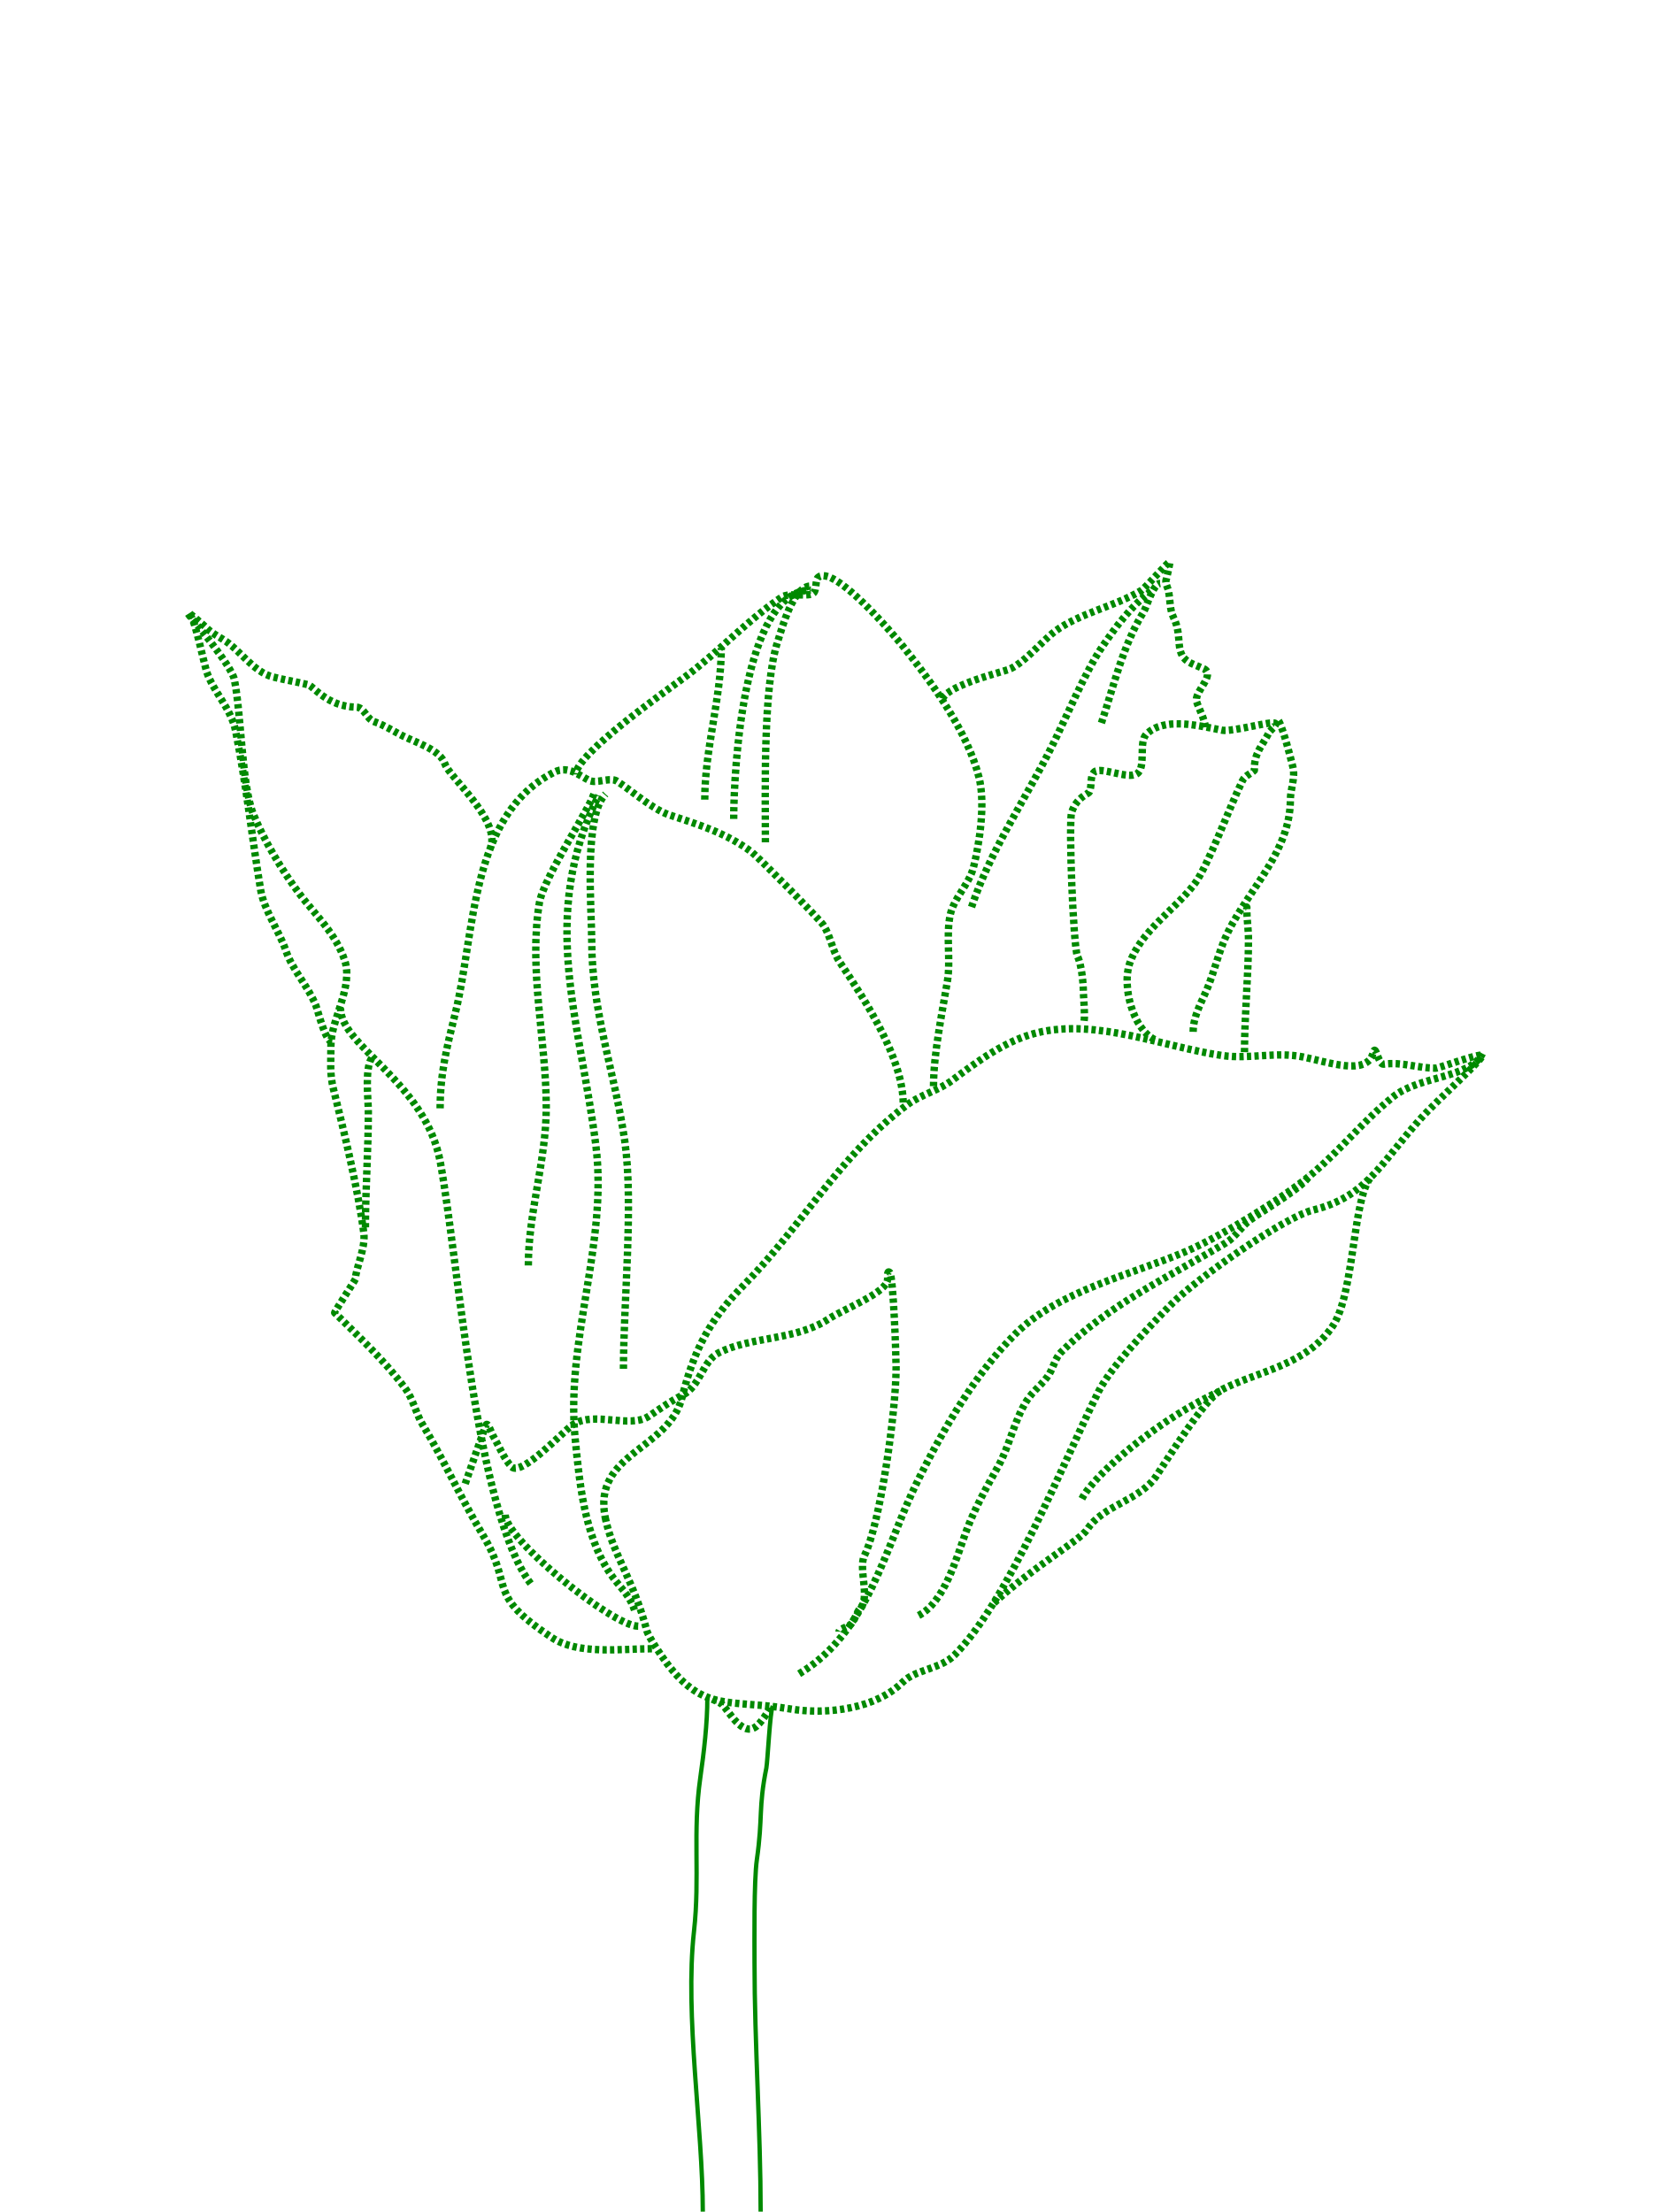
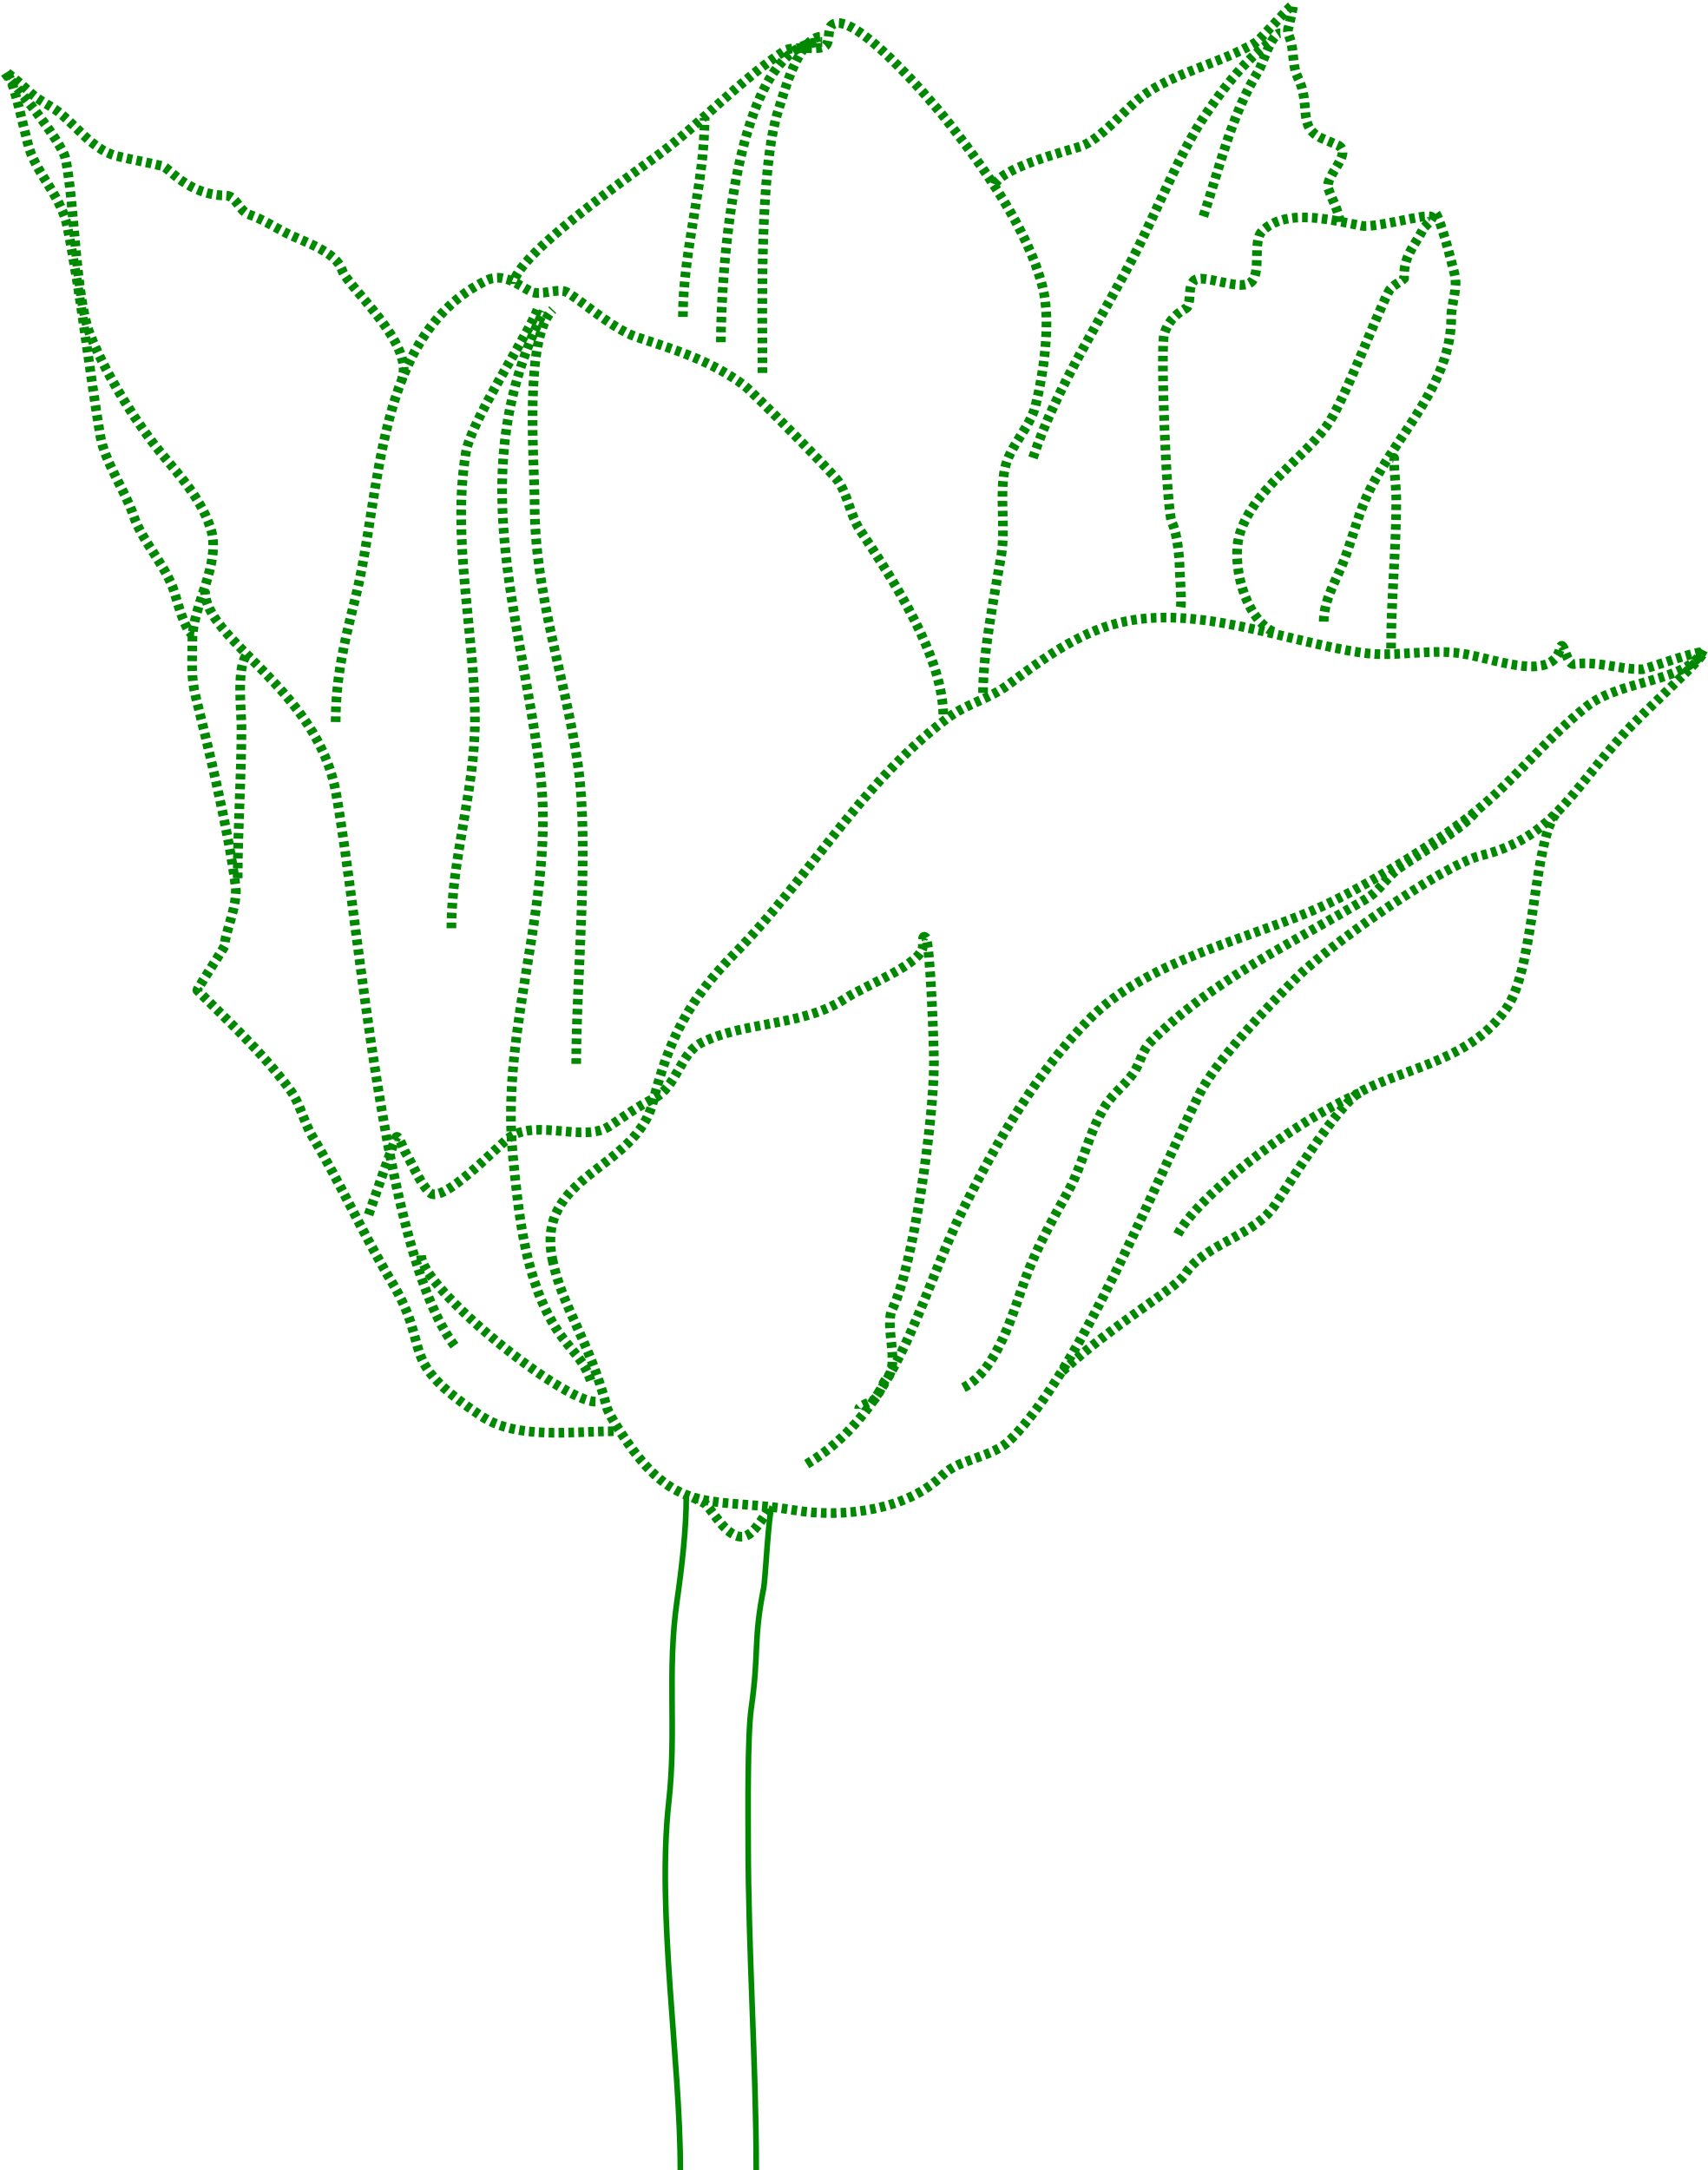
- <svg xmlns="http://www.w3.org/2000/svg" xmlns:ns1="http://taptrix.com/inkpad/svg_extensions" viewBox="0,0,1536,2056" width="1536pt" height="2056pt" version="1.1">
-   <defs />
-   <g id="Layer" ns1:layerName="tulipe">
-     <path d="M653.158+2055.65C653.158+1977.67+636.261+1873.51+644.978+1795.06C650.608+1744.39+643.585+1703.15+650.821+1652.49C654.29+1628.21+657.384+1601.82+657.384+1578.11" opacity="1" stroke-linejoin="round" stroke-width="4" fill="none" stroke="#008900" />
-     <path d="M706.913+2055.65C706.913+1981.03+701.22+1899.28+701.22+1824.33C701.22+1804.28+700.579+1748.25+703.407+1728.45C709.093+1688.65+704.689+1680.98+712.22+1643.33C713.384+1637.5+715.659+1590.01+718.143+1585.84" opacity="1" stroke-linejoin="round" stroke-width="4" fill="none" stroke="#008900" />
-     <path stroke-linejoin="round" stroke-width="6.856" stroke-dasharray="4,3" stroke="#008900" d="M562.497+1410.6C569.214+1444.18+588.527+1467.7+601.122+1515.56C602.736+1521.69+615.44+1540.25+619.594+1545.78C654.274+1592.02+678.571+1579.13+733.666+1588.31C769.26+1594.24+814.418+1588.01+839.02+1563.41C850.433+1552+874.147+1551.27+886.907+1538.51C937.196+1488.22+988.566+1358.18+1020.99+1293.32C1032.77+1269.76+1071+1229.91+1089.95+1210.95C1111.72+1189.18+1192.58+1131.66+1220.21+1124.76C1270.12+1112.28+1282.95+1081.42+1320.12+1039.91C1336.6+1021.52+1379.68+983.497+1377.28+981.092C1374.89+978.706+1337.41+992.833+1334.37+992.833C1317.42+992.833+1302.47+986.77+1286.05+989.117C1280.61+989.893+1278.62+969.293+1276.14+978.585C1270.28+1000.55+1234.99+987.205+1210.47+982.302C1185.96+977.399+1160.75+984.639+1135.92+981.092C1082.71+973.49+1018.88+946.184+963.528+960.021C934.196+967.355+908.642+986.34+884.992+1004.08C872.22+1013.66+855.716+1017.42+842.851+1027.06C780.206+1074.05+745.544+1139.39+690.966+1194.8C660.211+1226.03+645.146+1253.81+633.868+1298.92C621.593+1348.03+550.441+1350.32+562.497+1410.6Z" fill="none" opacity="1" />
-     <path stroke-linejoin="round" stroke-width="6.856" stroke-dasharray="4,3" stroke="#008900" d="M923.78+1489.93C960.302+1456.26+1004.08+1431.5+1010.52+1421.45C1024.79+1399.19+1059.38+1394.73+1074.63+1371.86C1085.82+1355.07+1119.97+1299.38+1135.92+1291.41C1170.6+1274.07+1214.47+1268.68+1238.77+1232.23C1259.17+1201.63+1257.07+1111.02+1274.9+1093.19" fill="none" opacity="1" />
-     <path stroke-linejoin="round" stroke-width="6.856" stroke-dasharray="4,3" stroke="#008900" d="M1072.95+966.195C1052.76+956.101+1042.74+916.809+1049.69+895.956C1059.94+865.207+1091.85+845.974+1110.44+821.185C1122.72+804.817+1143.88+747.289+1154.84+725.383C1157.06+720.934+1162.71+719.067+1165.74+716.037C1165.92+715.853+1165.74+715.518+1165.74+715.258C1165.74+699.078+1173.07+693.589+1179.76+680.209C1180.16+679.416+1186.89+674.093+1185.21+672.42C1182.3+669.504+1145.39+680.656+1135.37+678.651C1112.03+673.984+1081.32+666.49+1065.27+682.546C1057.95+689.865+1065.47+713.303+1056.7+719.152C1048.29+724.76+1022.51+712.066+1016.98+717.595C1012.46+722.108+1015.22+730.449+1012.3+736.288C1011.52+737.85+1000.61+740.992+995.948+754.981C992.984+763.87+997.495+881.137+1001.4+888.946C1005.1+896.34+1006.85+913.704+1006.85+922.438C1006.85+924.728+1009.08+950.477+1006.85+950.477" fill="none" opacity="1" />
-     <path stroke-linejoin="round" stroke-width="6.856" stroke-dasharray="4,3" stroke="#008900" d="M1108.88+959.045C1108.88+943.144+1118.36+928.852+1123.68+914.649C1129.77+898.422+1133.85+881.08+1141.6+865.58C1161.59+825.591+1199.23+790.757+1199.23+743.297C1199.23+733.638+1204.07+722.911+1201.57+712.922C1199.81+705.868+1190.48+668.526+1186.77+668.526" fill="none" opacity="1" />
-     <path stroke-linejoin="round" stroke-width="6.856" stroke-dasharray="4,3" stroke="#008900" d="M1156.58+977.966C1156.58+943.804+1160.29+906.766+1160.29+873.369C1160.29+863.417+1158.73+854.303+1158.73+844.551C1158.73+843.512+1159.17+842.993+1157.95+842.993" fill="none" opacity="1" />
-     <path stroke-linejoin="round" stroke-width="6.856" stroke-dasharray="4,3" stroke="#008900" d="M605.877+1532.45C576.696+1532.45+537.403+1538.47+512.648+1521.97C450.372+1480.45+478.709+1476.67+448.553+1426.41C428.429+1392.87+412.58+1357.13+392.616+1323.85C386.027+1312.87+384.233+1300.64+376.301+1290.06C356.199+1263.26+333.199+1242.3+311.04+1220.14C310.586+1219.68+330.343+1189.5+330.343+1188.79C330.343+1179.66+339.932+1160.02+338.134+1146.24C332.872+1105.9+319.322+1050.01+309.964+1012.58C306.272+997.812+307.544+987.335+307.544+971.914C307.544+947.349+328.626+917.456+320.363+892.669C311.981+867.522+293.161+850.573+278.41+830.905C262.73+809.998+245.224+781.154+235.292+756.322C224.691+729.822+224.366+664.402+217.811+631.628C215.171+618.428+177.249+573.664+176.977+573.324C167.616+561.657+189.959+581.633+192.173+583.848C196.349+588.023+202.236+591.284+207.323+594.336C222.801+603.623+235.192+624.611+253.937+629.297C264.053+631.826+276.278+633.895+286.65+636.488C290.648+637.488+304.665+656.96+330.851+657.266C338.951+657.36+340.186+668.254+348.065+670.88C356.621+673.733+366.793+680.244+374.268+683.982C386.741+690.219+409.103+696.772+413.574+710.186C417.476+721.894+464.548+761.746+456.17+786.881" fill="none" opacity="1" />
-     <path stroke-linejoin="round" stroke-width="6.856" stroke-dasharray="4,3" stroke="#008900" d="M308.71+968.418C302.37+968.418+295.808+940.243+293.56+934.623C286.18+916.174+271.656+901.541+265.591+883.346C259.998+866.568+245.326+845.666+242.284+827.409C234.059+778.06+228.803+728.541+218.976+679.408C214.801+658.529+198.283+642.964+192.173+624.636C189.533+616.714+181.358+576.529+177.023+572.194" fill="none" opacity="1" />
-     <path stroke-linejoin="round" stroke-width="6.856" stroke-dasharray="4,3" stroke="#008900" d="M593.058+1511.48C569.383+1511.48+469.53+1430.85+469.53+1407.76" fill="none" opacity="1" />
-     <path stroke-linejoin="round" stroke-width="6.856" stroke-dasharray="4,3" stroke="#008900" d="M493.141+1471.86C442.118+1403.82+426.258+1173.62+409.235+1080.29C395.696+1006.07+316.453+972.359+316.453+937.166" fill="none" opacity="1" />
-     <path stroke-linejoin="round" stroke-width="6.856" stroke-dasharray="4,3" stroke="#008900" d="M339.624+1140.76C339.624+1105.25+342.323+1069.3+342.323+1033.33C342.323+1022.31+338.376+990.179+346.6+981.956" fill="none" opacity="1" />
-     <path stroke-linejoin="round" stroke-width="6.856" stroke-dasharray="4,3" stroke="#008900" d="M409.035+1030.16C409.035+998.094+415.326+972.97+423.126+941.773C441.696+867.491+436.681+756.94+515.356+717.602C527.996+711.282+538.598+720.896+547.38+725.288C553.837+728.516+564.814+722.986+571.719+725.288C577.682+727.275+604.757+751.672+621.677+757.312C648.629+766.296+674.702+774.023+698.536+791.898C704.024+796.015+761.236+853.925+765.146+859.79C772.126+870.259+773.485+883.827+780.518+894.376C805.197+931.394+839.443+984.322+839.443+1026.32" fill="none" opacity="1" />
-     <path stroke-linejoin="round" stroke-width="6.856" stroke-dasharray="4,3" stroke="#008900" d="M867.569+1009.52C867.569+979.814+875.601+941.309+880.434+912.31C883.782+892.226+879.016+870.722+882.996+850.823C886.178+834.912+900.799+821.884+904.773+805.989C910.455+783.261+915.882+746.668+909.897+722.726C899.529+681.252+867.509+636.115+839.443+601.033C832.478+592.326+774.079+522.928+760.022+536.984C757.679+539.327+759.025+548.229+756.18+551.075C751.942+555.312+733.378+550.477+726.717+554.918C694.57+576.349+669.151+604.818+638.33+627.933C620.076+641.623+535.164+700.713+535.164+719.856" fill="none" opacity="1" />
-     <path stroke-linejoin="round" stroke-width="6.856" stroke-dasharray="4,3" stroke="#008900" d="M681.883+761.155C681.883+717.872+690.432+548.513+753.618+548.513" fill="none" opacity="1" />
-     <path stroke-linejoin="round" stroke-width="6.856" stroke-dasharray="4,3" stroke="#008900" d="M711.345+782.931C711.345+737.153+708.962+637.647+722.874+595.909C726.499+585.033+736.773+544.67+753.618+544.67" fill="none" opacity="1" />
-     <path stroke-linejoin="round" stroke-width="6.856" stroke-dasharray="4,3" stroke="#008900" d="M654.982+743.221C654.982+695.687+670.354+649.245+670.354+602.314" fill="none" opacity="1" />
-     <path stroke-linejoin="round" stroke-width="6.856" stroke-dasharray="4,3" stroke="#008900" d="M589.653+1496.44C584.658+1481.45+575.166+1474.7+566.595+1461.85C543.055+1426.54+538.673+1378.62+534.571+1337.59C525.354+1245.43+565.201+1156.07+553.785+1064.75C539.26+948.545+500.025+852.02+556.347+739.378" fill="none" opacity="1" />
-     <path stroke-linejoin="round" stroke-width="6.856" stroke-dasharray="4,3" stroke="#008900" d="M491.017+1176.19C491.017+1126.52+507.67+1078.93+507.67+1028.88C507.67+967.339+490.976+901.032+501.265+839.294C505.401+814.482+552.504+745.074+552.504+735.535" fill="none" opacity="1" />
-     <path stroke-linejoin="round" stroke-width="6.856" stroke-dasharray="4,3" stroke="#008900" d="M579.405+1272.26C579.405+1211.34+588.937+1118.67+580.686+1060.9C571.704+998.032+549.942+940.45+549.942+875.162C549.942+845.634+542.147+758.702+562.752+738.097" fill="none" opacity="1" />
-     <path stroke-linejoin="round" stroke-width="6.856" stroke-dasharray="4,3" stroke="#008900" d="M1023.64+671.997C1035.05+637.79+1043.74+599.283+1062.96+568.53C1065.5+564.463+1071.76+542.319+1078.14+542.319" fill="none" opacity="1" />
-     <path stroke-linejoin="round" stroke-width="6.856" stroke-dasharray="4,3" stroke="#008900" d="M902.933+843.062C920.569+790.151+952.673+743.581+977.428+694.07C990.973+666.98+1008.56+624.182+1024.93+600.303C1036.28+583.738+1050.96+563.278+1069.74+549.595" fill="none" opacity="1" />
-     <path stroke-linejoin="round" stroke-width="6.856" stroke-dasharray="4,3" stroke="#008900" d="M1120.18+675.963C1120.18+669.863+1114.18+658.52+1112.13+652.353C1109.21+643.598+1129.84+627.669+1119.1+621.767C1118.1+621.215+1108.79+617.356+1107.3+616.669C1089.86+608.62+1100.12+592.926+1090.66+574.01C1087.18+567.034+1087.71+559.522+1086.1+549.863C1085.52+546.342+1082.34+541.561+1083.96+538.326C1084.16+537.927+1087.71+522.228+1087.18+522.228C1085.44+522.228+1064.58+546.516+1060.35+549.058C1035.5+563.965+1003.09+569.84+980.08+587.098C968.636+595.681+950.401+617.953+936.681+622.526C926.989+625.757+875.523+638.634+875.523+651.65" fill="none" opacity="1" />
-     <path stroke-linejoin="round" stroke-width="6.856" stroke-dasharray="4,3" stroke="#008900" d="M742.715+1555.71C808.127+1516.47+822.113+1437.89+853.737+1374.64C877.517+1327.08+905.986+1277.46+943.612+1239.83C983.646+1199.8+1051.13+1185.07+1102.22+1163.17C1134.75+1149.23+1191.65+1114.2+1218.52+1091.8C1245.81+1069.06+1267.37+1041.36+1295.18+1019.11C1319.04+1000.02+1366.29+1002.14+1377.74+979.234" fill="none" opacity="1" />
-     <path stroke-linejoin="round" stroke-width="6.856" stroke-dasharray="4,3" stroke="#008900" d="M853.737+1501.53C877.546+1489.62+888.969+1447.92+897.353+1424.87C905.192+1403.31+916.762+1382.53+927.752+1362.75C938.388+1343.6+942.277+1321+954.186+1301.95C960.014+1292.62+969.875+1285.93+975.333+1276.84C978.842+1270.99+981.016+1261.9+985.906+1257.01C1030.35+1212.56+1086.77+1186.72+1139.22+1155.24C1148.52+1149.67+1153.18+1140.48+1161.69+1134.09C1172.19+1126.22+1214.73+1101.67+1217.2+1091.8" fill="none" opacity="1" />
-     <path stroke-linejoin="round" stroke-width="6.856" stroke-dasharray="4,3" stroke="#008900" d="M1005.5+1393.02C1016.95+1370.13+1078.64+1317.63+1135.47+1292.31" fill="none" opacity="1" />
-     <path stroke-linejoin="round" stroke-width="6.856" stroke-dasharray="4,3" stroke="#008900" d="M432.368+1379.09C434.636+1372.29+451.156+1324.97+451.997+1324.13C453.688+1322.44+457.06+1332.57+457.886+1333.95C463.476+1343.26+468.334+1356.17+475.553+1363.39C484.694+1372.53+524.193+1329.65+532.478+1324.13C551.915+1311.17+585.246+1328.21+603.143+1316.28C614.462+1308.73+623.043+1302.4+634.55+1296.65C650.688+1288.58+653.019+1264.84+667.92+1257.39C699.156+1241.77+740.06+1245.94+769.993+1225.98C783.593+1216.92+824.955+1201.45+824.955+1188.69C824.955+1187.99+824.21+1180.09+826.918+1182.8C830.26+1186.14+832.806+1260.14+832.806+1271.13C832.806+1312.23+817.983+1416.59+803.362+1445.83C797.401+1457.76+809.087+1485.26+799.437+1494.91C795.957+1498.39+794.119+1507.61+789.622+1510.61C786.983+1512.37+779.807+1514.37+779.807+1516.5" fill="none" opacity="1" />
-     <path stroke-linejoin="round" stroke-width="6.856" stroke-dasharray="4,3" stroke="#008900" d="M662.025+1579.37C662.025+1579.37+670.08+1583.06+671.08+1584.06C677.409+1590.39+690.254+1615.43+703.22+1604.33C709.379+1599.05+716.613+1586.12+716.613+1585.84" fill="none" opacity="1" />
-   </g>
+ <svg xmlns="http://www.w3.org/2000/svg" version="1.1" id="tulipe" x="0px" y="0px" width="1209.538px" height="1536.85px" viewBox="171.269 518.8 1209.538 1536.85" enable-background="new 171.269 518.8 1209.538 1536.85" xml:space="preserve">
+   <path fill="none" stroke="#008900" stroke-width="4" stroke-linejoin="round" d="M653.158,2055.65  c0-77.979-16.897-182.14-8.181-260.59c5.631-50.67-1.393-91.91,5.844-142.57c3.469-24.279,6.562-50.67,6.562-74.38" />
+   <path fill="none" stroke="#008900" stroke-width="4" stroke-linejoin="round" d="M706.913,2055.65  c0-74.62-5.693-156.37-5.693-231.32c0-20.05-0.641-76.08,2.188-95.88c5.686-39.8,1.282-47.47,8.812-85.12  c1.164-5.83,3.439-53.319,5.923-57.489" />
+   <path fill="none" stroke="#008900" stroke-width="6.856" stroke-linejoin="round" stroke-dasharray="4,3" d="M562.497,1410.6  c6.717,33.58,26.03,57.1,38.625,104.96c1.614,6.13,14.318,24.689,18.472,30.22c34.681,46.24,58.978,33.351,114.072,42.53  c35.594,5.93,80.752-0.3,105.354-24.9c11.412-11.41,35.127-12.14,47.887-24.899c50.289-50.29,101.659-180.33,134.083-245.19  c11.78-23.56,50.01-63.41,68.96-82.37c21.77-21.77,102.63-79.29,130.26-86.189c49.91-12.48,62.74-43.34,99.91-84.851  c16.479-18.39,59.56-56.413,57.16-58.817c-2.391-2.387-39.87,11.741-42.91,11.741c-16.95,0-31.9-6.063-48.32-3.717  c-5.439,0.776-7.43-19.823-9.91-10.531c-5.859,21.965-41.149,8.619-65.67,3.717c-24.51-4.903-49.72,2.337-74.55-1.21  c-53.21-7.603-117.04-34.908-172.392-21.071c-29.332,7.334-54.887,26.319-78.536,44.059c-12.772,9.58-29.276,13.341-42.142,22.98  c-62.645,46.99-97.307,112.33-151.885,167.74c-30.755,31.229-45.82,59.01-57.098,104.12  C621.593,1348.03,550.441,1350.32,562.497,1410.6z" />
+   <path fill="none" stroke="#008900" stroke-width="6.856" stroke-linejoin="round" stroke-dasharray="4,3" d="M923.78,1489.93  c36.521-33.67,80.3-58.431,86.74-68.48c14.27-22.26,48.859-26.72,64.109-49.59c11.19-16.79,45.34-72.479,61.29-80.45  c34.68-17.34,78.55-22.729,102.851-59.18c20.399-30.6,18.3-121.21,36.13-139.04" />
+   <path fill="none" stroke="#008900" stroke-width="6.856" stroke-linejoin="round" stroke-dasharray="4,3" d="M1072.95,966.195  c-20.19-10.094-30.21-49.386-23.26-70.239c10.25-30.749,42.159-49.981,60.75-74.771c12.279-16.368,33.439-73.896,44.399-95.802  c2.22-4.449,7.87-6.316,10.9-9.347c0.18-0.184,0-0.519,0-0.778c0-16.181,7.33-21.669,14.02-35.05c0.4-0.793,7.13-6.115,5.45-7.788  c-2.91-2.916-39.82,8.235-49.84,6.23c-23.34-4.667-54.05-12.161-70.1,3.896c-7.32,7.318,0.199,30.757-8.57,36.605  c-8.41,5.608-34.19-7.086-39.721-1.557c-4.52,4.513-1.76,12.854-4.68,18.692c-0.779,1.562-11.689,4.704-16.352,18.693  c-2.964,8.889,1.547,126.156,5.452,133.965c3.699,7.395,5.449,24.758,5.449,33.492c0,2.29,2.23,28.039,0,28.039" />
+   <path fill="none" stroke="#008900" stroke-width="6.856" stroke-linejoin="round" stroke-dasharray="4,3" d="M1108.88,959.046  c0-15.901,9.48-30.193,14.8-44.396c6.091-16.227,10.17-33.569,17.92-49.069c19.99-39.988,57.63-74.822,57.63-122.282  c0-9.659,4.841-20.387,2.341-30.375c-1.761-7.055-11.091-44.396-14.8-44.396" />
+   <path fill="none" stroke="#008900" stroke-width="6.856" stroke-linejoin="round" stroke-dasharray="4,3" d="M1156.58,977.967  c0-34.162,3.71-71.2,3.71-104.598c0-9.951-1.561-19.065-1.561-28.817c0-1.039,0.44-1.559-0.779-1.559" />
+   <path fill="none" stroke="#008900" stroke-width="6.856" stroke-linejoin="round" stroke-dasharray="4,3" d="M605.877,1532.45  c-29.181,0-68.474,6.021-93.229-10.479c-62.276-41.521-33.939-45.3-64.096-95.561c-20.124-33.54-35.973-69.279-55.937-102.56  c-6.589-10.98-8.383-23.21-16.315-33.79c-20.102-26.8-43.102-47.76-65.261-69.92c-0.454-0.46,19.303-30.641,19.303-31.35  c0-9.131,9.589-28.771,7.791-42.551c-5.262-40.34-18.812-96.229-28.17-133.66c-3.691-14.768-2.42-25.244-2.42-40.666  c0-24.564,21.082-54.458,12.819-79.244c-8.382-25.147-27.202-42.097-41.953-61.765c-15.68-20.907-33.186-49.751-43.118-74.583  c-10.601-26.5-10.926-91.92-17.481-124.693c-2.64-13.2-40.562-57.965-40.834-58.305c-9.361-11.667,12.982,8.31,15.196,10.524  c4.176,4.175,10.063,7.436,15.15,10.488c15.478,9.286,27.869,30.274,46.614,34.961c10.116,2.528,22.341,4.598,32.713,7.19  c3.998,1,18.015,20.473,44.201,20.778c8.101,0.094,9.335,10.988,17.215,13.614c8.556,2.853,18.728,9.363,26.202,13.102  c12.474,6.237,34.835,12.79,39.307,26.204c3.901,11.708,50.974,51.56,42.596,76.695" />
+   <path fill="none" stroke="#008900" stroke-width="6.856" stroke-linejoin="round" stroke-dasharray="4,3" d="M308.71,968.419  c-6.34,0-12.902-28.176-15.15-33.796c-7.38-18.448-21.904-33.082-27.969-51.276c-5.593-16.778-20.265-37.681-23.307-55.938  c-8.225-49.349-13.481-98.868-23.308-148.001c-4.175-20.879-20.693-36.443-26.803-54.771c-2.64-7.922-10.815-48.107-15.15-52.442" />
+   <path fill="none" stroke="#008900" stroke-width="6.856" stroke-linejoin="round" stroke-dasharray="4,3" d="M593.058,1511.48  c-23.675,0-123.527-80.63-123.527-103.72" />
+   <path fill="none" stroke="#008900" stroke-width="6.856" stroke-linejoin="round" stroke-dasharray="4,3" d="M493.141,1471.86  c-51.022-68.04-66.883-298.24-83.905-391.569c-13.539-74.221-92.782-107.932-92.782-143.125" />
+   <path fill="none" stroke="#008900" stroke-width="6.856" stroke-linejoin="round" stroke-dasharray="4,3" d="M339.624,1140.76  c0-35.511,2.699-71.46,2.699-107.431c0-11.02-3.947-43.15,4.276-51.374" />
+   <path fill="none" stroke="#008900" stroke-width="6.856" stroke-linejoin="round" stroke-dasharray="4,3" d="M409.035,1030.16  c0-32.065,6.291-57.189,14.091-88.387c18.57-74.282,13.555-184.833,92.23-224.171c12.64-6.32,23.241,3.294,32.023,7.686  c6.457,3.229,17.435-2.302,24.339,0c5.963,1.987,33.038,26.385,49.958,32.024c26.952,8.984,53.025,16.711,76.859,34.586  c5.488,4.117,62.7,62.027,66.609,67.892c6.98,10.47,8.34,24.037,15.372,34.587c24.68,37.018,58.926,89.945,58.926,131.943" />
+   <path fill="none" stroke="#008900" stroke-width="6.856" stroke-linejoin="round" stroke-dasharray="4,3" d="M867.569,1009.52  c0-29.706,8.031-68.211,12.864-97.21c3.349-20.084-1.418-41.588,2.562-61.487c3.182-15.911,17.803-28.938,21.777-44.834  c5.682-22.728,11.108-59.32,5.124-83.263c-10.368-41.474-42.389-86.611-70.454-121.693c-6.966-8.707-65.364-78.104-79.421-64.049  c-2.344,2.343-0.997,11.245-3.843,14.091c-4.237,4.237-22.802-0.598-29.463,3.844c-32.146,21.431-57.565,49.899-88.387,73.015  c-18.254,13.689-103.166,72.78-103.166,91.923" />
+   <path fill="none" stroke="#008900" stroke-width="6.856" stroke-linejoin="round" stroke-dasharray="4,3" d="M681.883,761.155  c0-43.283,8.549-212.642,71.735-212.642" />
+   <path fill="none" stroke="#008900" stroke-width="6.856" stroke-linejoin="round" stroke-dasharray="4,3" d="M711.345,782.931  c0-45.778-2.383-145.284,11.529-187.022c3.625-10.876,13.899-51.238,30.744-51.238" />
+   <path fill="none" stroke="#008900" stroke-width="6.856" stroke-linejoin="round" stroke-dasharray="4,3" d="M654.982,743.221  c0-47.534,15.372-93.977,15.372-140.907" />
+   <path fill="none" stroke="#008900" stroke-width="6.856" stroke-linejoin="round" stroke-dasharray="4,3" d="M589.653,1496.44  c-4.995-14.99-14.487-21.74-23.059-34.59c-23.54-35.31-27.922-83.23-32.023-124.26c-9.217-92.16,30.63-181.521,19.214-272.841  c-14.525-116.204-53.76-212.729,2.562-325.371" />
+   <path fill="none" stroke="#008900" stroke-width="6.856" stroke-linejoin="round" stroke-dasharray="4,3" d="M491.017,1176.19  c0-49.67,16.653-97.26,16.653-147.31c0-61.541-16.694-127.849-6.405-189.586c4.137-24.812,51.239-94.221,51.239-103.76" />
+   <path fill="none" stroke="#008900" stroke-width="6.856" stroke-linejoin="round" stroke-dasharray="4,3" d="M579.405,1272.26  c0-60.92,9.531-153.59,1.28-211.36c-8.981-62.868-30.743-120.45-30.743-185.738c0-29.527-7.795-116.46,12.81-137.064" />
+   <path fill="none" stroke="#008900" stroke-width="6.856" stroke-linejoin="round" stroke-dasharray="4,3" d="M1023.64,671.997  c11.41-34.207,20.101-72.714,39.32-103.467c2.54-4.066,8.8-26.211,15.18-26.211" />
+   <path fill="none" stroke="#008900" stroke-width="6.856" stroke-linejoin="round" stroke-dasharray="4,3" d="M902.933,843.062  c17.637-52.911,49.74-99.481,74.495-148.992c13.545-27.09,31.132-69.888,47.502-93.767c11.351-16.565,26.03-37.025,44.811-50.708" />
+   <path fill="none" stroke="#008900" stroke-width="6.856" stroke-linejoin="round" stroke-dasharray="4,3" d="M1120.18,675.964  c0-6.101-6-17.443-8.05-23.61c-2.92-8.755,17.71-24.684,6.97-30.586c-1-0.552-10.31-4.411-11.8-5.098  c-17.439-8.05-7.18-23.743-16.64-42.659c-3.48-6.977-2.95-14.488-4.561-24.147c-0.579-3.521-3.76-8.302-2.14-11.537  c0.2-0.398,3.75-16.098,3.22-16.098c-1.739,0-22.6,24.288-26.83,26.83c-24.85,14.907-57.26,20.782-80.27,38.04  c-11.444,8.583-29.679,30.854-43.399,35.428c-9.691,3.231-61.157,16.108-61.157,29.124" />
+   <path fill="none" stroke="#008900" stroke-width="6.856" stroke-linejoin="round" stroke-dasharray="4,3" d="M742.715,1555.711  c65.412-39.24,79.398-117.82,111.022-181.07c23.779-47.561,52.249-97.18,89.875-134.811c40.033-40.029,107.518-54.76,158.607-76.659  c32.53-13.94,89.431-48.971,116.301-71.37c27.289-22.74,48.85-50.44,76.659-72.69c23.86-19.09,71.11-16.97,82.561-39.876" />
+   <path fill="none" stroke="#008900" stroke-width="6.856" stroke-linejoin="round" stroke-dasharray="4,3" d="M853.737,1501.53  c23.809-11.91,35.231-53.609,43.615-76.66c7.84-21.56,19.409-42.34,30.399-62.12c10.636-19.149,14.525-41.75,26.434-60.8  c5.828-9.33,15.689-16.02,21.147-25.109c3.509-5.851,5.683-14.94,10.573-19.83c44.443-44.45,100.864-70.29,153.313-101.771  c9.301-5.569,13.96-14.76,22.471-21.149c10.5-7.87,53.039-32.42,55.51-42.29" />
+   <path fill="none" stroke="#008900" stroke-width="6.856" stroke-linejoin="round" stroke-dasharray="4,3" d="M1005.5,1393.02  c11.45-22.89,73.14-75.39,129.97-100.71" />
+   <path fill="none" stroke="#008900" stroke-width="6.856" stroke-linejoin="round" stroke-dasharray="4,3" d="M432.368,1379.091  c2.268-6.8,18.788-54.12,19.629-54.96c1.691-1.69,5.062,8.439,5.889,9.819c5.59,9.311,10.448,22.221,17.667,29.44  c9.142,9.14,48.641-33.74,56.925-39.26c19.438-12.96,52.769,4.08,70.665-7.851c11.319-7.55,19.9-13.88,31.407-19.63  c16.139-8.07,18.469-31.81,33.37-39.26c31.236-15.62,72.14-11.45,102.073-31.41c13.6-9.06,54.962-24.53,54.962-37.29  c0-0.7-0.745-8.6,1.963-5.89c3.342,3.34,5.888,77.34,5.888,88.33c0,41.1-14.822,145.46-29.443,174.699  c-5.961,11.931,5.725,39.431-3.926,49.08c-3.479,3.48-5.317,12.7-9.814,15.7c-2.639,1.76-9.815,3.76-9.815,5.89" />
+   <path fill="none" stroke="#008900" stroke-width="6.856" stroke-linejoin="round" stroke-dasharray="4,3" d="M662.025,1579.37  c0,0,8.055,3.69,9.055,4.69c6.329,6.33,19.174,31.37,32.14,20.27c6.159-5.279,13.394-18.21,13.394-18.489" />
</svg>
